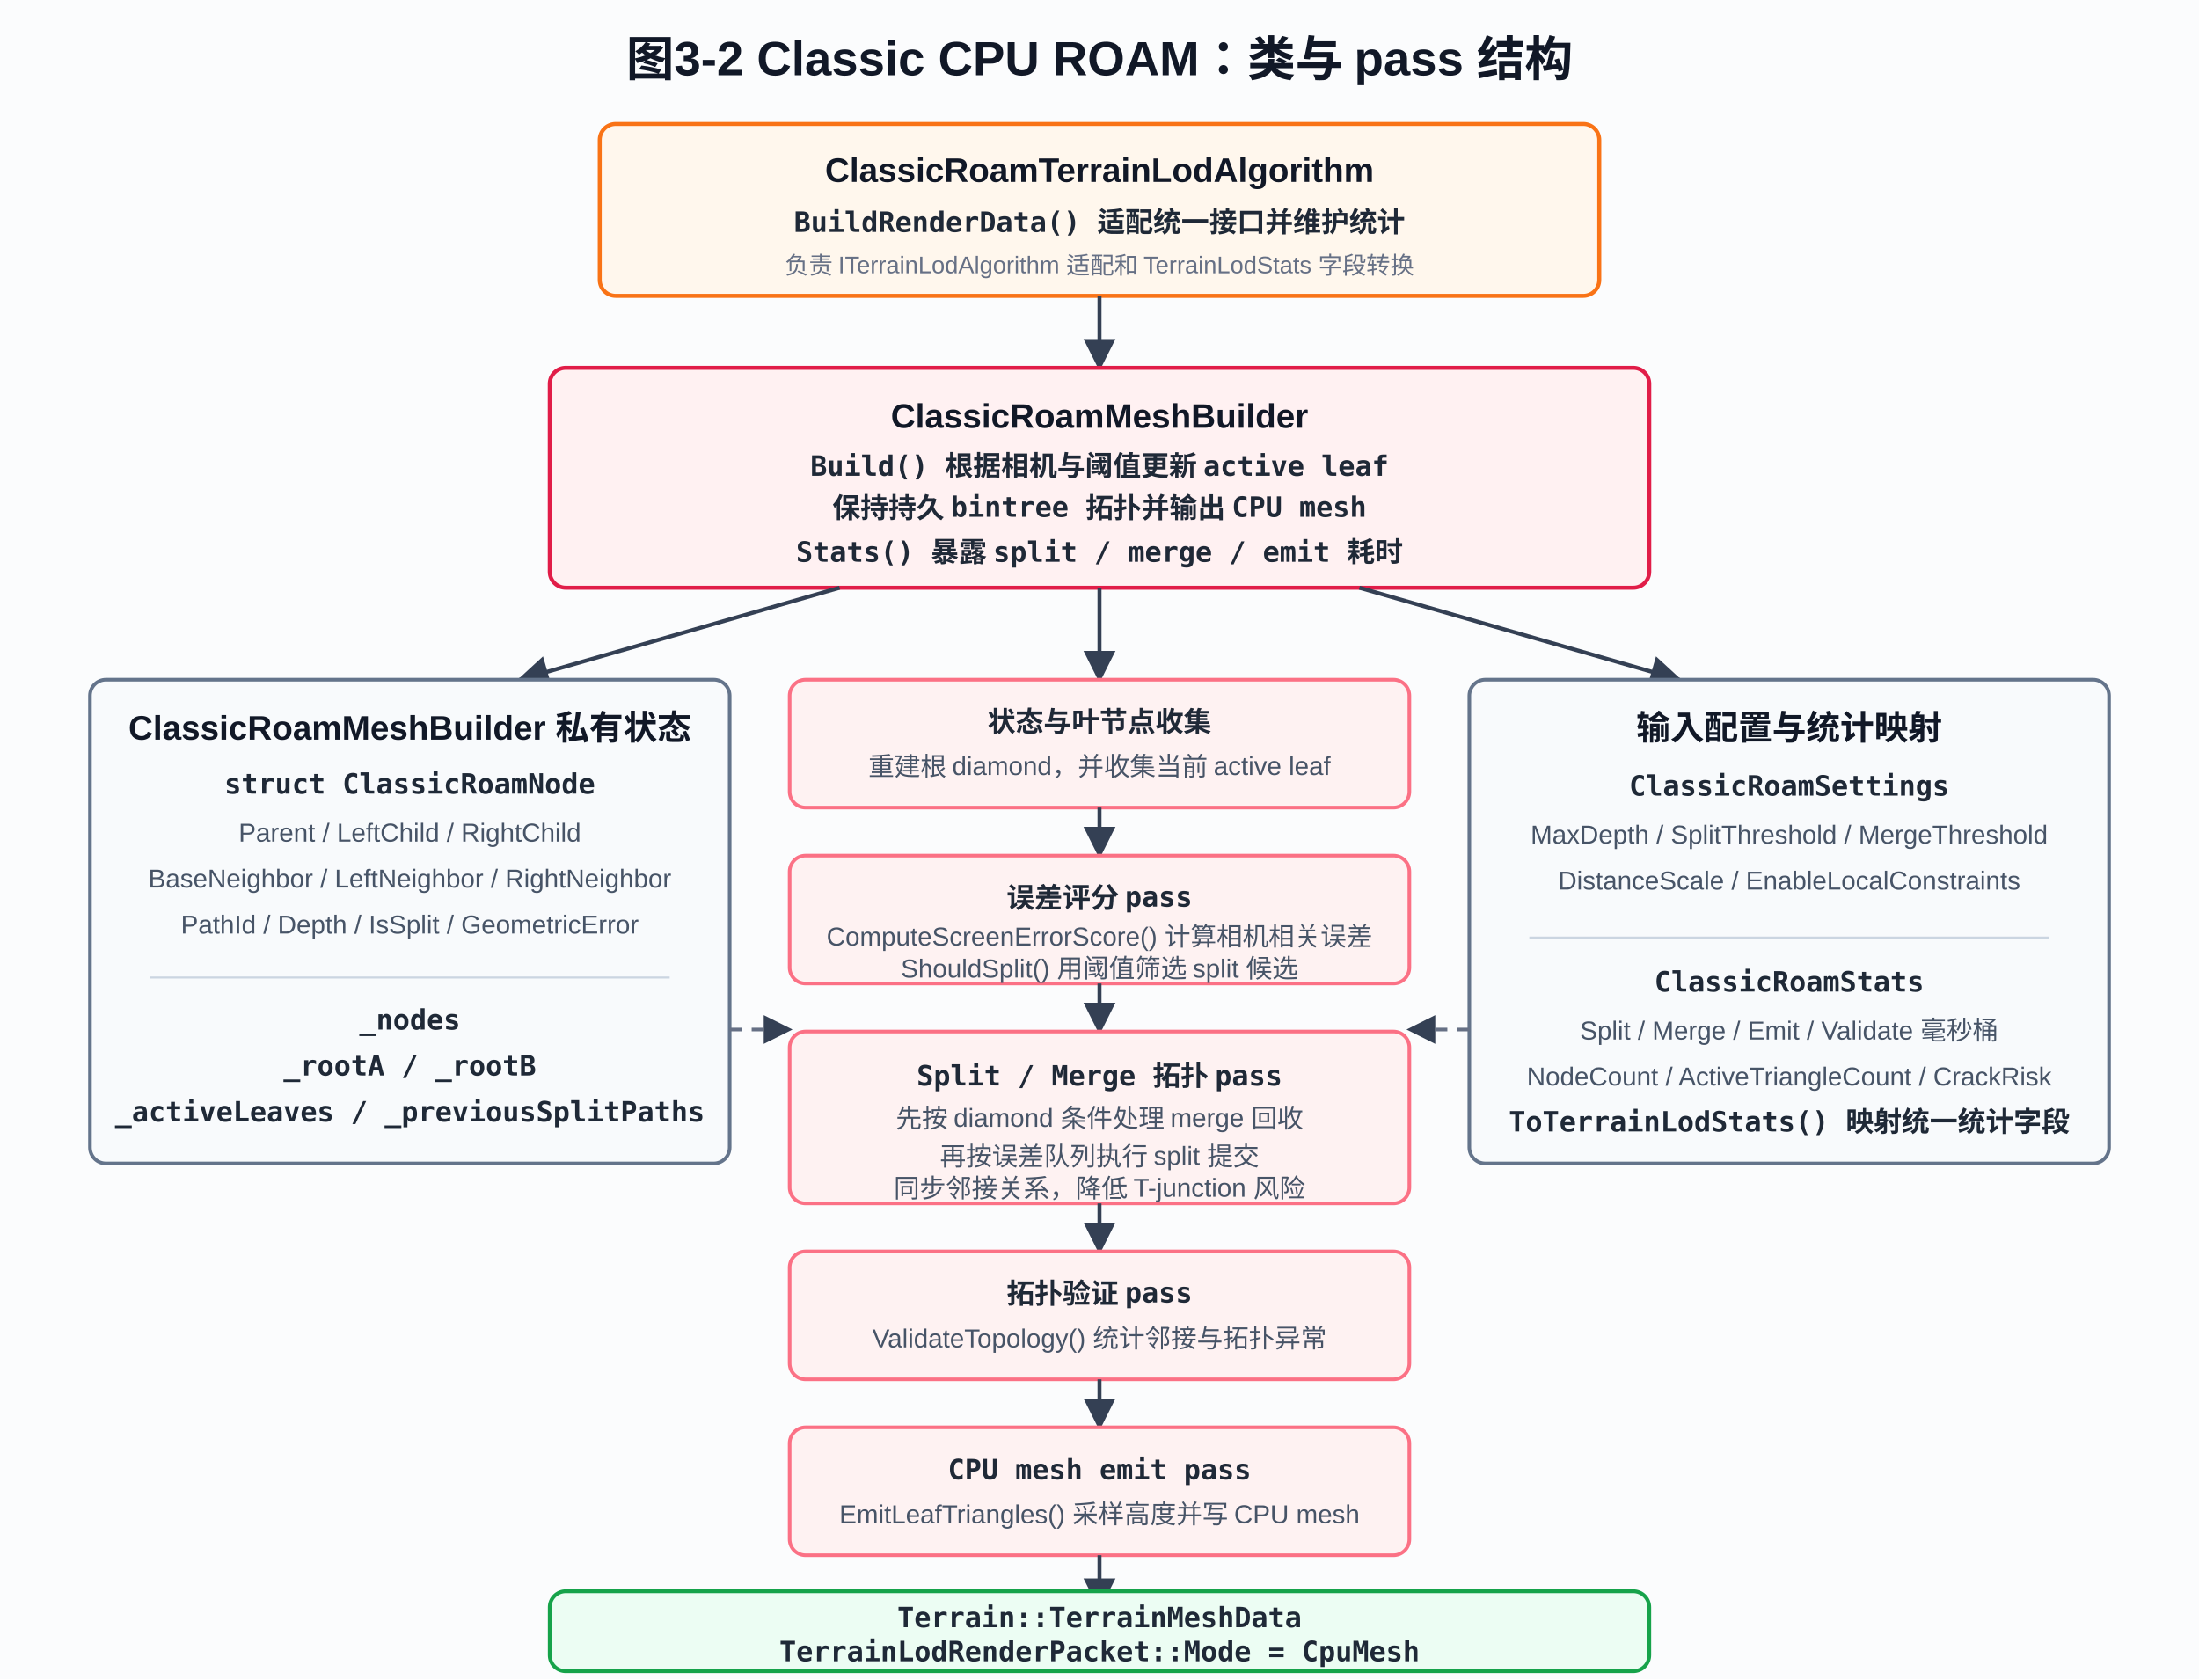
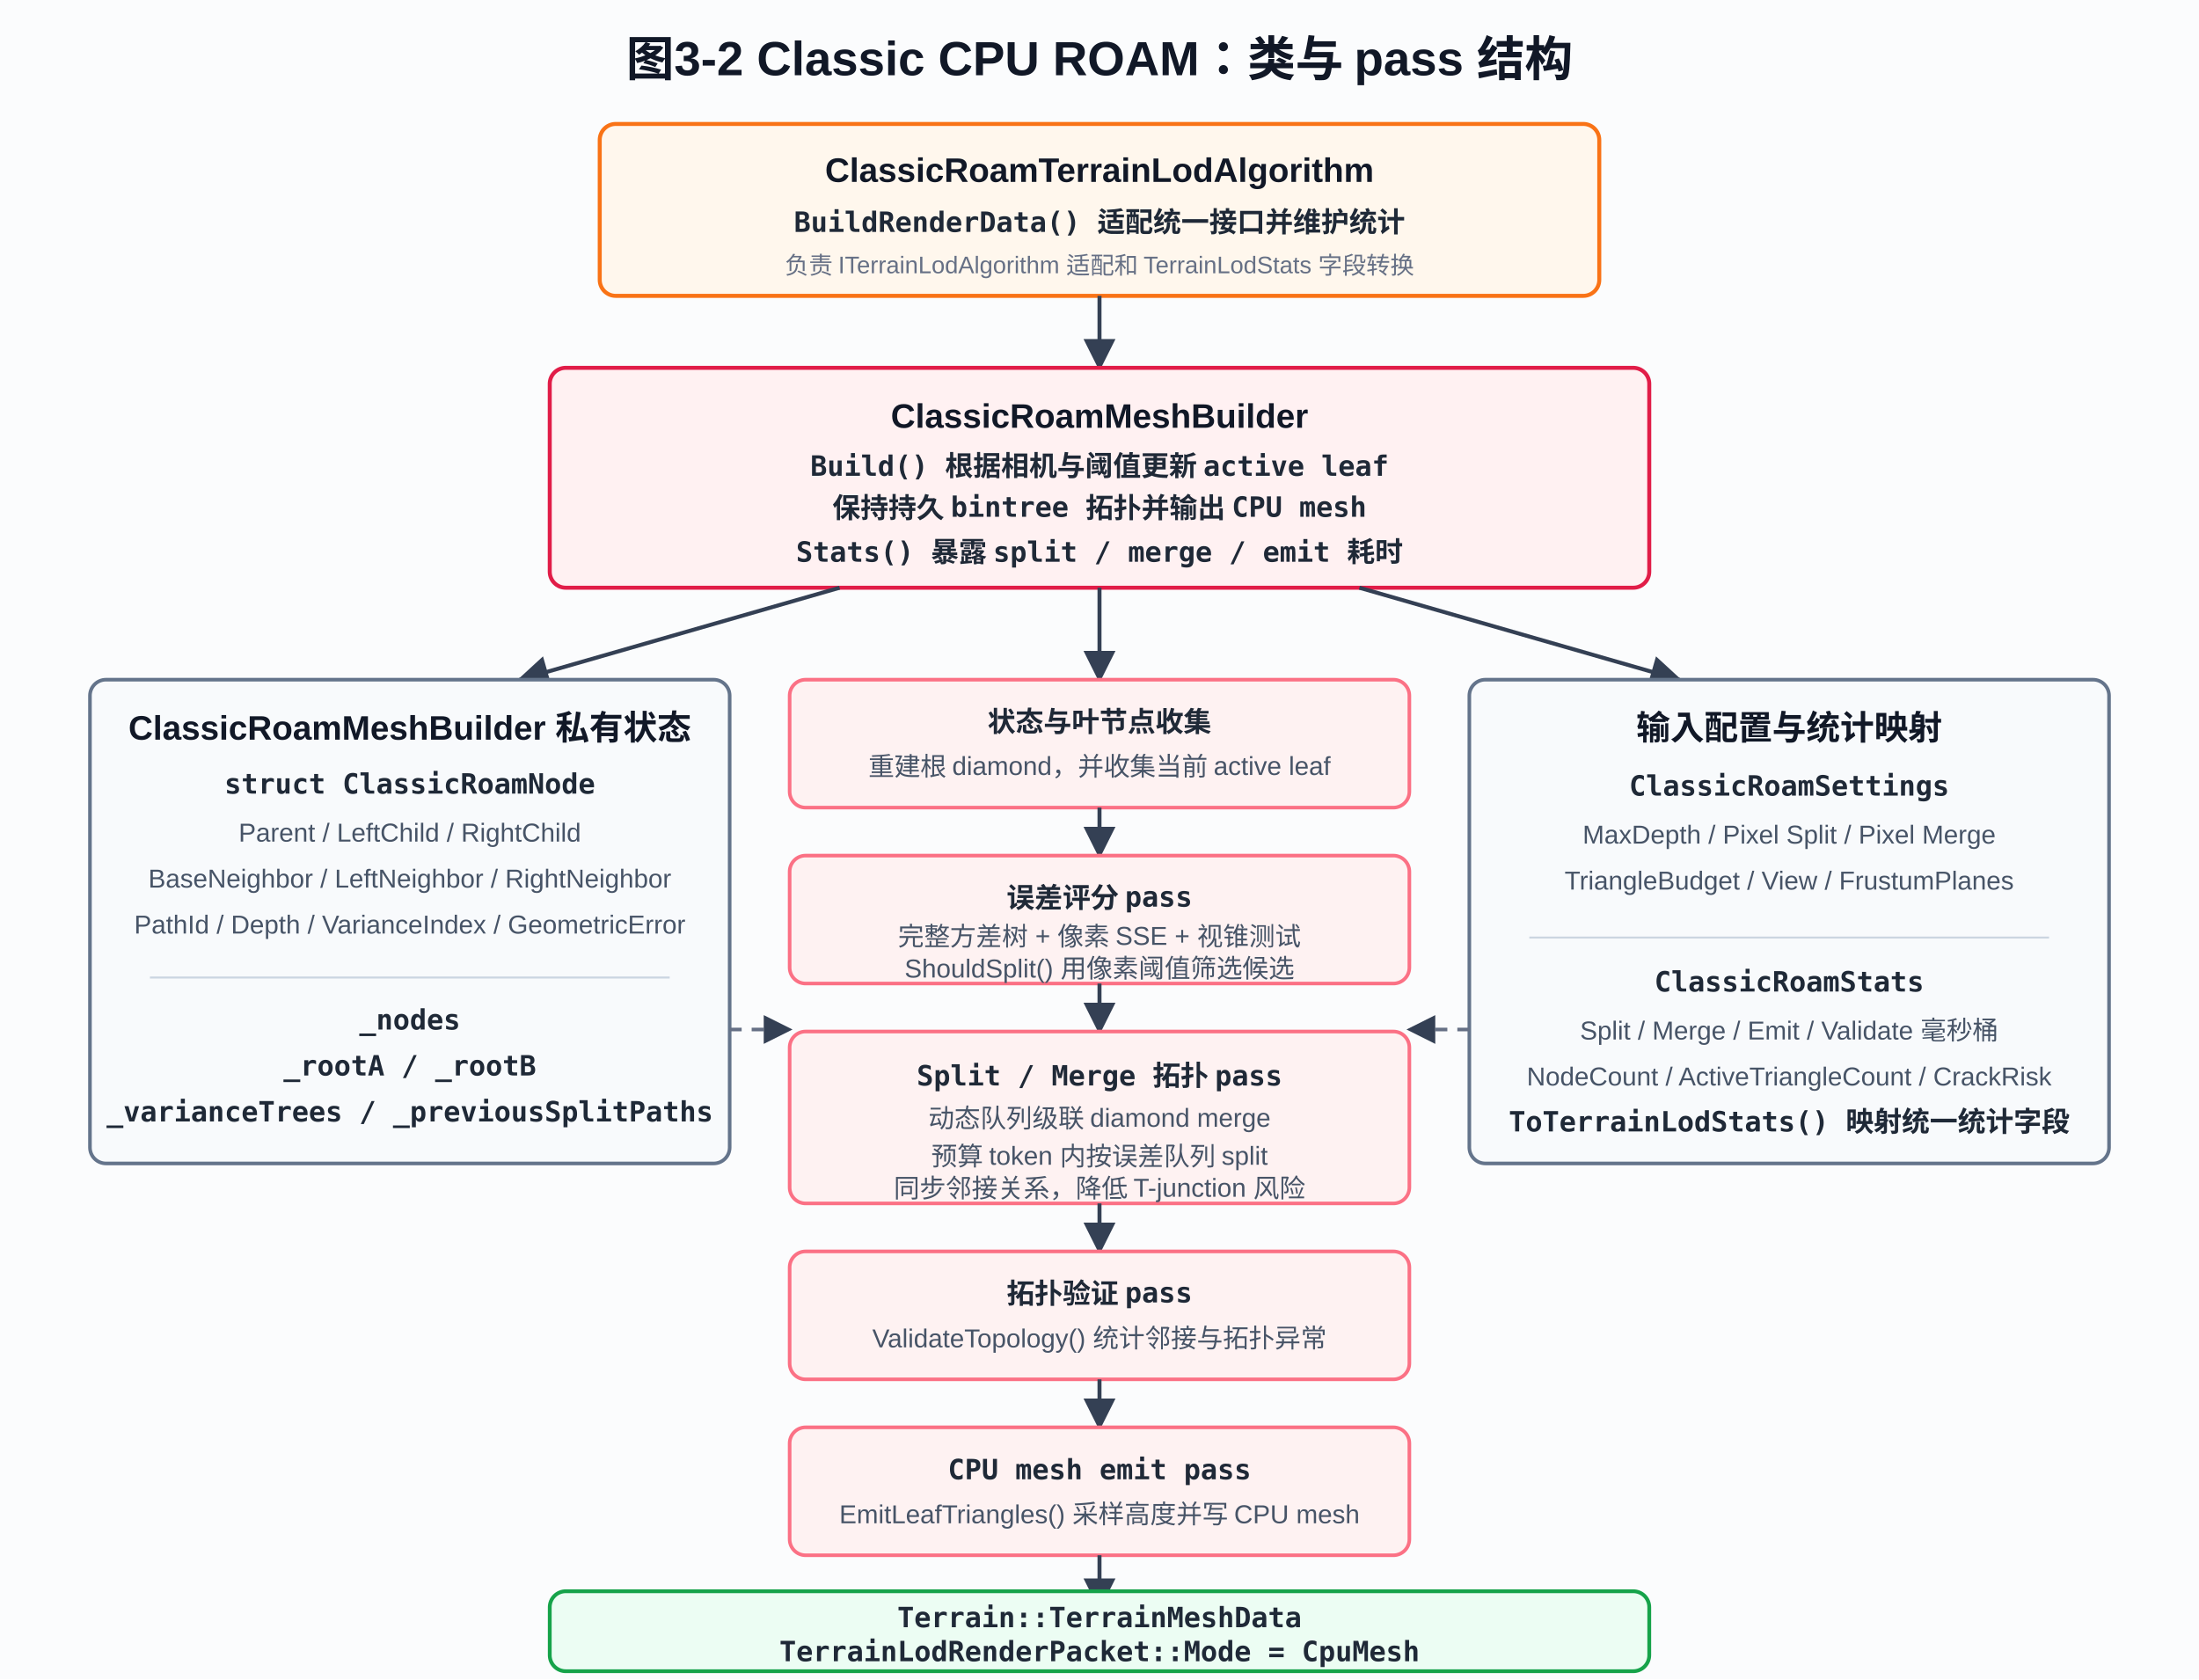
<svg xmlns="http://www.w3.org/2000/svg" width="1100" height="840" viewBox="0 0 1100 840">
  <defs>
    <marker id="arrow" viewBox="0 0 10 10" refX="9" refY="5" markerWidth="8" markerHeight="8" orient="auto-start-reverse">
      <path d="M 0 0 L 10 5 L 0 10 z" fill="#344054" />
    </marker>
    <style>
      .title{font:700 24px "Microsoft YaHei",Arial,sans-serif;fill:#111827}
      .section{font:700 17px "Microsoft YaHei",Arial,sans-serif;fill:#111827}
      .code{font:600 14px "Consolas","SFMono-Regular",monospace;fill:#1f2937}
      .small{font:13px "Microsoft YaHei",Arial,sans-serif;fill:#475467}
      .caption{font:12px "Microsoft YaHei",Arial,sans-serif;fill:#667085}
      .line{stroke:#344054;stroke-width:2;fill:none;marker-end:url(#arrow)}
      .dash{stroke:#667085;stroke-width:1.8;stroke-dasharray:6 5;fill:none;marker-end:url(#arrow)}
      .adapter{fill:#fff7ed;stroke:#f97316;stroke-width:2}
      .builder{fill:#fff1f2;stroke:#e11d48;stroke-width:2}
      .state{fill:#f8fafc;stroke:#64748b;stroke-width:1.8}
      .pass{fill:#fef2f2;stroke:#fb7185;stroke-width:1.8}
      .output{fill:#ecfdf3;stroke:#16a34a;stroke-width:1.9}
    </style>
  </defs>
  <rect width="100%" height="100%" fill="#fbfcfd" />
  <text x="550" y="38" text-anchor="middle" class="title">图3-2 Classic CPU ROAM：类与 pass 结构</text>
  <rect x="300" y="62" width="500" height="86" rx="8" class="adapter" />
  <text x="550" y="91" text-anchor="middle" class="section">ClassicRoamTerrainLodAlgorithm</text>
  <text x="550" y="116" text-anchor="middle" class="code">BuildRenderData() 适配统一接口并维护统计</text>
  <text x="550" y="137" text-anchor="middle" class="caption">负责 ITerrainLodAlgorithm 适配和 TerrainLodStats 字段转换</text>
  <path d="M550 148 L550 184" class="line" />
  <rect x="275" y="184" width="550" height="110" rx="8" class="builder" />
  <text x="550" y="214" text-anchor="middle" class="section">ClassicRoamMeshBuilder</text>
  <text x="550" y="238" text-anchor="middle" class="code">Build() 根据相机与阈值更新 active leaf</text>
  <text x="550" y="259" text-anchor="middle" class="code">保持持久 bintree 拓扑并输出 CPU mesh</text>
  <text x="550" y="281" text-anchor="middle" class="code">Stats() 暴露 split / merge / emit 耗时</text>
  <path d="M420 294 L260 340" class="line" />
  <path d="M550 294 L550 340" class="line" />
  <path d="M680 294 L840 340" class="line" />
  <rect x="45" y="340" width="320" height="242" rx="8" class="state" />
  <text x="205" y="370" text-anchor="middle" class="section">ClassicRoamMeshBuilder 私有状态</text>
  <text x="205" y="397" text-anchor="middle" class="code">struct ClassicRoamNode</text>
  <text x="205" y="421" text-anchor="middle" class="small">Parent / LeftChild / RightChild</text>
  <text x="205" y="444" text-anchor="middle" class="small">BaseNeighbor / LeftNeighbor / RightNeighbor</text>
-   <text x="205" y="467" text-anchor="middle" class="small">PathId / Depth / IsSplit / GeometricError</text>
+   <text x="205" y="467" text-anchor="middle" class="small">PathId / Depth / VarianceIndex / GeometricError</text>
  <line x1="75" y1="489" x2="335" y2="489" stroke="#cbd5e1" />
  <text x="205" y="515" text-anchor="middle" class="code">_nodes</text>
  <text x="205" y="538" text-anchor="middle" class="code">_rootA / _rootB</text>
-   <text x="205" y="561" text-anchor="middle" class="code">_activeLeaves / _previousSplitPaths</text>
+   <text x="205" y="561" text-anchor="middle" class="code">_varianceTrees / _previousSplitPaths</text>
  <rect x="735" y="340" width="320" height="242" rx="8" class="state" />
  <text x="895" y="370" text-anchor="middle" class="section">输入配置与统计映射</text>
  <text x="895" y="398" text-anchor="middle" class="code">ClassicRoamSettings</text>
-   <text x="895" y="422" text-anchor="middle" class="small">MaxDepth / SplitThreshold / MergeThreshold</text>
-   <text x="895" y="445" text-anchor="middle" class="small">DistanceScale / EnableLocalConstraints</text>
+   <text x="895" y="422" text-anchor="middle" class="small">MaxDepth / Pixel Split / Pixel Merge</text>
+   <text x="895" y="445" text-anchor="middle" class="small">TriangleBudget / View / FrustumPlanes</text>
  <line x1="765" y1="469" x2="1025" y2="469" stroke="#cbd5e1" />
  <text x="895" y="496" text-anchor="middle" class="code">ClassicRoamStats</text>
  <text x="895" y="520" text-anchor="middle" class="small">Split / Merge / Emit / Validate 毫秒桶</text>
  <text x="895" y="543" text-anchor="middle" class="small">NodeCount / ActiveTriangleCount / CrackRisk</text>
  <text x="895" y="566" text-anchor="middle" class="code">ToTerrainLodStats() 映射统一统计字段</text>
  <rect x="395" y="340" width="310" height="64" rx="8" class="pass" />
  <text x="550" y="366" text-anchor="middle" class="code">状态与叶节点收集</text>
  <text x="550" y="388" text-anchor="middle" class="small">重建根 diamond，并收集当前 active leaf</text>
  <path d="M550 404 L550 428" class="line" />
  <rect x="395" y="428" width="310" height="64" rx="8" class="pass" />
  <text x="550" y="454" text-anchor="middle" class="code">误差评分 pass</text>
-   <text x="550" y="473" text-anchor="middle" class="small">ComputeScreenErrorScore() 计算相机相关误差</text>
-   <text x="550" y="489" text-anchor="middle" class="small">ShouldSplit() 用阈值筛选 split 候选</text>
+   <text x="550" y="473" text-anchor="middle" class="small">完整方差树 + 像素 SSE + 视锥测试</text>
+   <text x="550" y="489" text-anchor="middle" class="small">ShouldSplit() 用像素阈值筛选候选</text>
  <path d="M550 492 L550 516" class="line" />
  <rect x="395" y="516" width="310" height="86" rx="8" class="pass" />
  <text x="550" y="543" text-anchor="middle" class="code">Split / Merge 拓扑 pass</text>
-   <text x="550" y="564" text-anchor="middle" class="small">先按 diamond 条件处理 merge 回收</text>
-   <text x="550" y="583" text-anchor="middle" class="small">再按误差队列执行 split 提交</text>
+   <text x="550" y="564" text-anchor="middle" class="small">动态队列级联 diamond merge</text>
+   <text x="550" y="583" text-anchor="middle" class="small">预算 token 内按误差队列 split</text>
  <text x="550" y="599" text-anchor="middle" class="small">同步邻接关系，降低 T-junction 风险</text>
  <path d="M550 602 L550 626" class="line" />
  <rect x="395" y="626" width="310" height="64" rx="8" class="pass" />
  <text x="550" y="652" text-anchor="middle" class="code">拓扑验证 pass</text>
  <text x="550" y="674" text-anchor="middle" class="small">ValidateTopology() 统计邻接与拓扑异常</text>
  <path d="M550 690 L550 714" class="line" />
  <rect x="395" y="714" width="310" height="64" rx="8" class="pass" />
  <text x="550" y="740" text-anchor="middle" class="code">CPU mesh emit pass</text>
  <text x="550" y="762" text-anchor="middle" class="small">EmitLeafTriangles() 采样高度并写 CPU mesh</text>
  <path d="M365 515 L395 515" class="dash" />
  <path d="M735 515 L705 515" class="dash" />
  <path d="M550 778 L550 804" class="line" />
  <rect x="275" y="796" width="550" height="40" rx="8" class="output" />
  <text x="550" y="814" text-anchor="middle" class="code">Terrain::TerrainMeshData</text>
  <text x="550" y="831" text-anchor="middle" class="code">TerrainLodRenderPacket::Mode = CpuMesh</text>
</svg>
